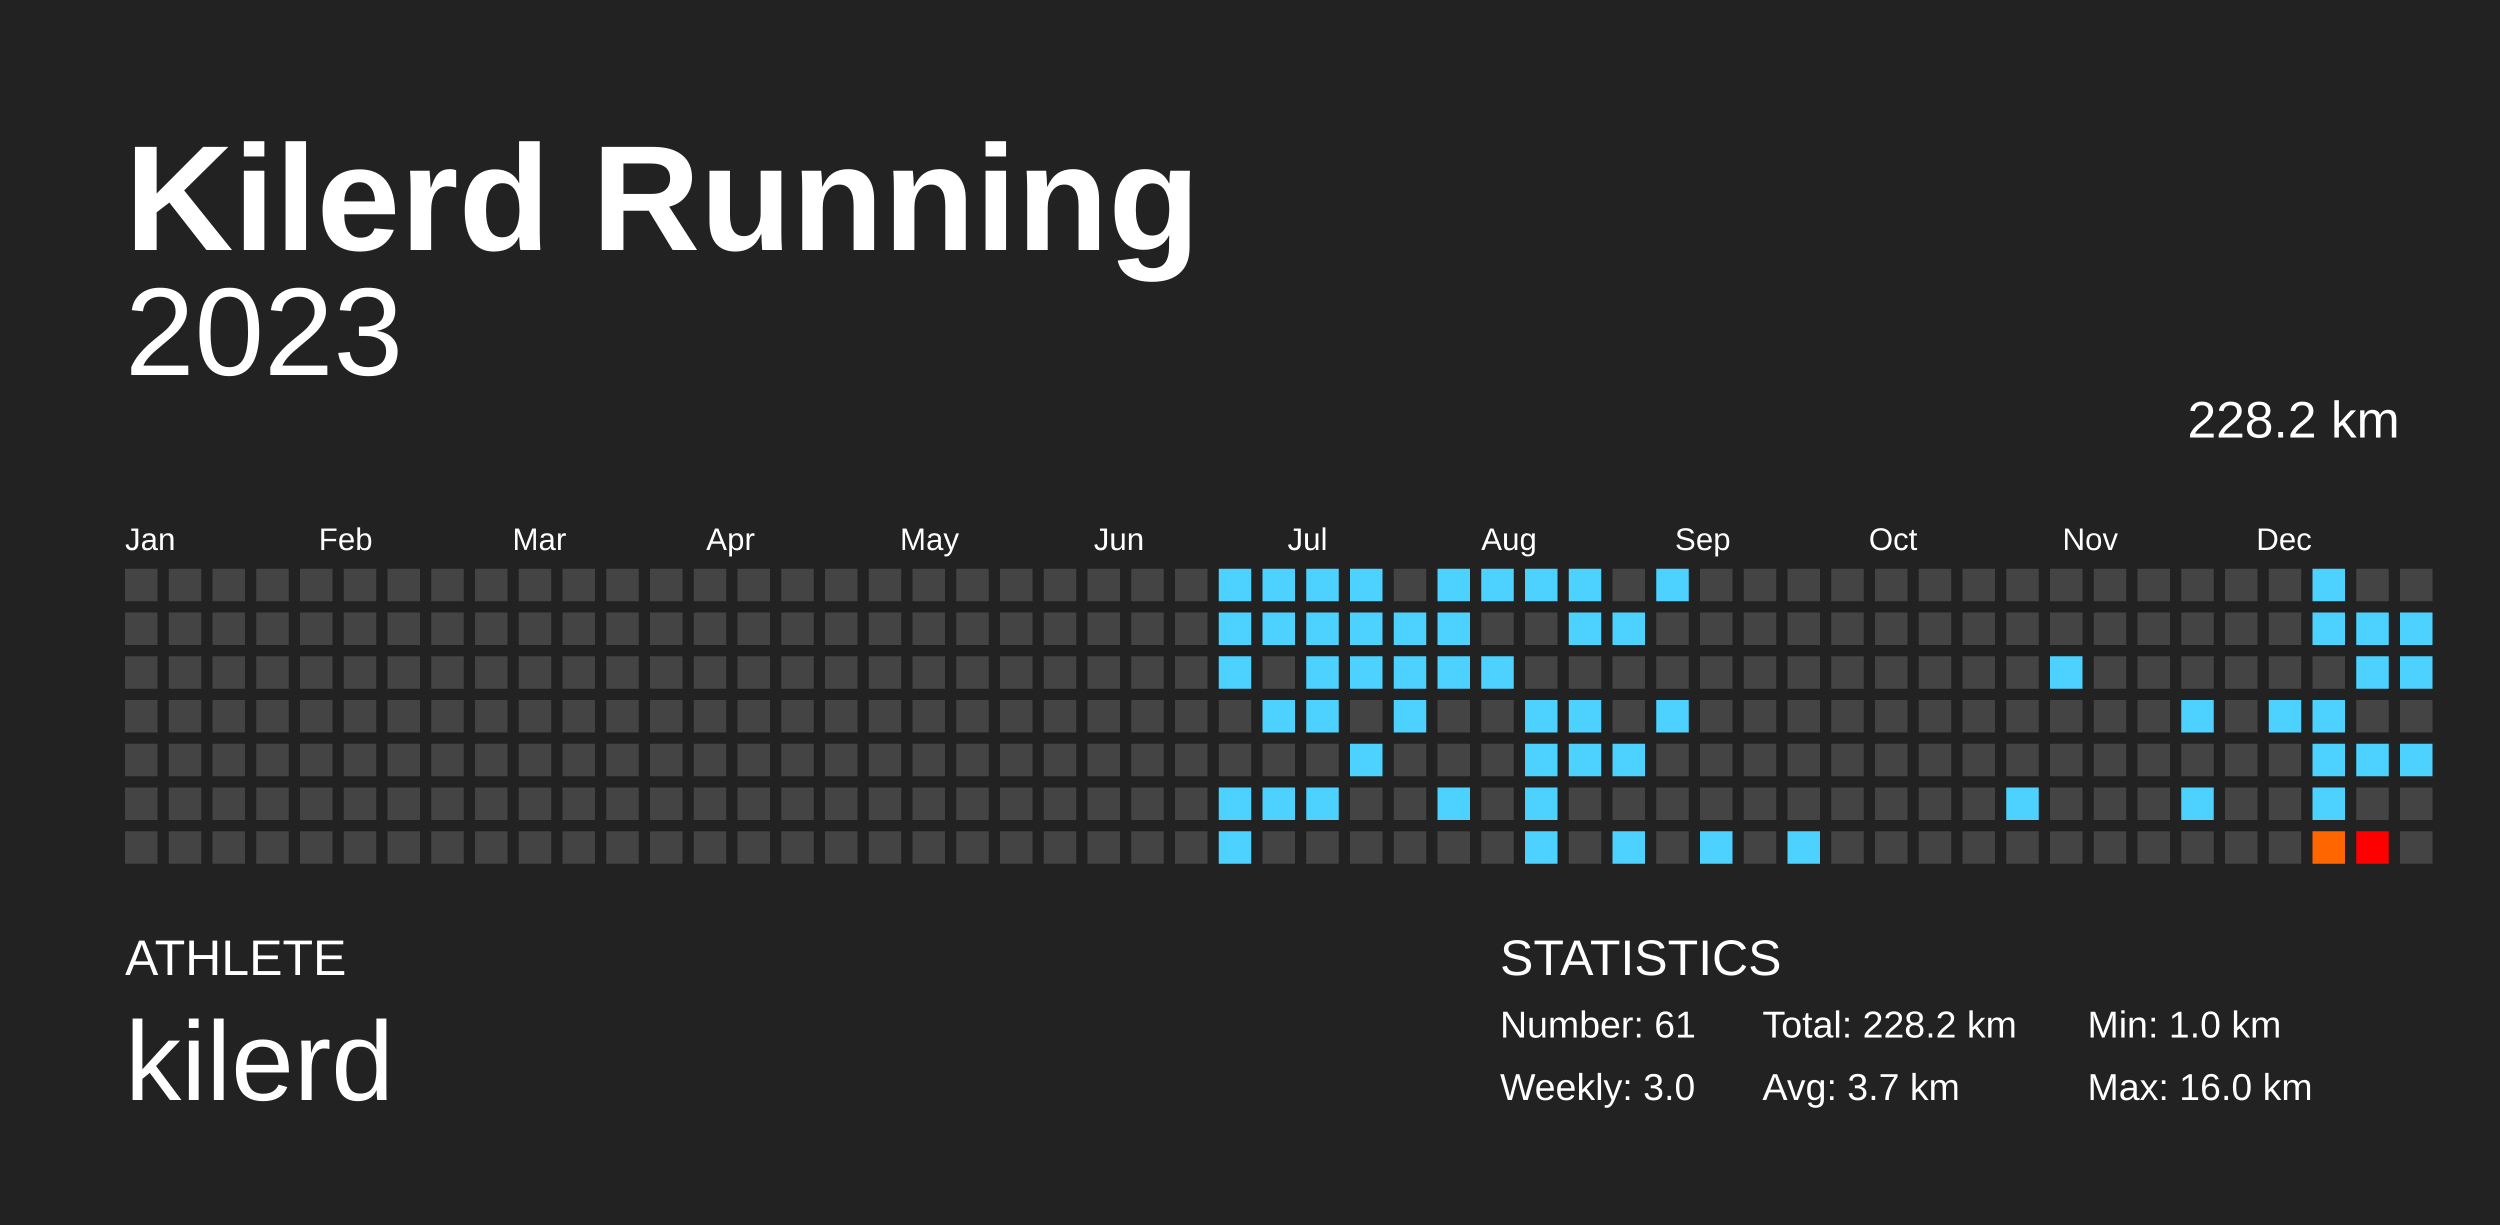
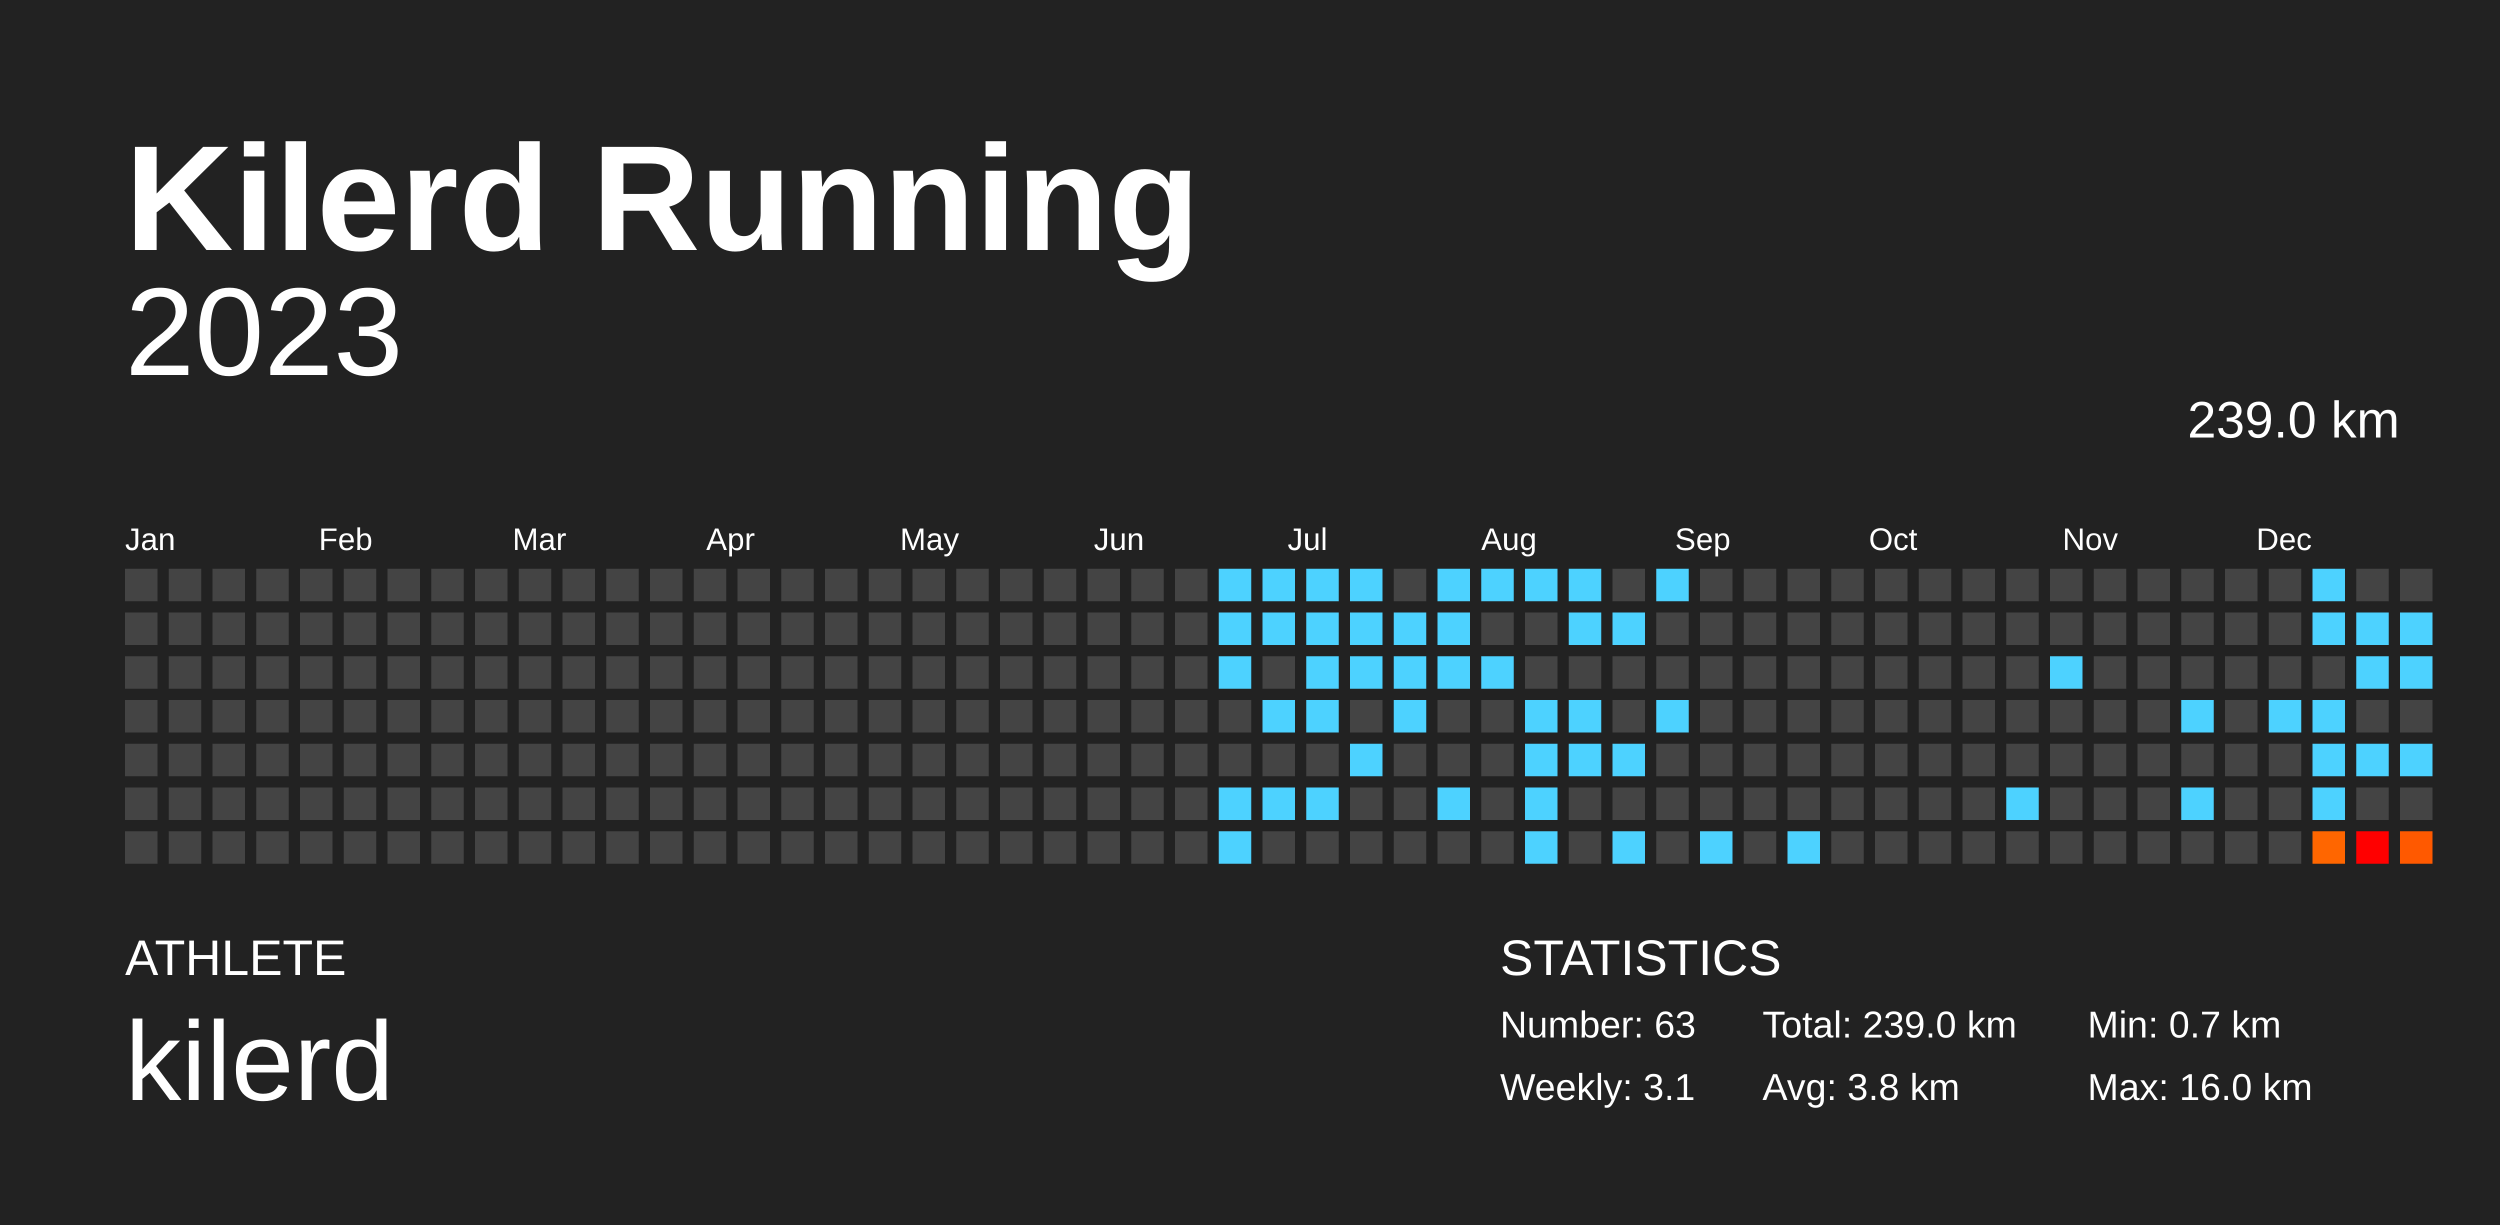
<svg xmlns="http://www.w3.org/2000/svg" baseProfile="full" height="98mm" version="1.1" viewBox="0,0,200,98" width="200mm">
  <defs />
  <rect fill="#222222" height="98" width="200" x="0" y="0" />
  <text fill="#FFFFFF" style="font-size:12px; font-family:Arial; font-weight:bold;" x="10" y="20">Kilerd Running</text>
  <text fill="#FFFFFF" style="font-size:4px; font-family:Arial" x="10" y="78">ATHLETE</text>
  <text fill="#FFFFFF" style="font-size:9px; font-family:Arial" x="10" y="88">kilerd</text>
  <text fill="#FFFFFF" style="font-size:4px; font-family:Arial" x="120" y="78">STATISTICS</text>
-   <text fill="#FFFFFF" style="font-size:3px; font-family:Arial" x="120" y="83">Number: 61</text>
-   <text fill="#FFFFFF" style="font-size:3px; font-family:Arial" x="120" y="88">Weekly: 3.0</text>
-   <text fill="#FFFFFF" style="font-size:3px; font-family:Arial" x="141" y="83">Total: 228.2 km</text>
-   <text fill="#FFFFFF" style="font-size:3px; font-family:Arial" x="141" y="88">Avg: 3.7 km</text>
-   <text fill="#FFFFFF" style="font-size:3px; font-family:Arial" x="167" y="83">Min: 1.0 km</text>
+   <text fill="#FFFFFF" style="font-size:3px; font-family:Arial" x="120" y="83">Number: 63</text>
+   <text fill="#FFFFFF" style="font-size:3px; font-family:Arial" x="120" y="88">Weekly: 3.1</text>
+   <text fill="#FFFFFF" style="font-size:3px; font-family:Arial" x="141" y="83">Total: 239.0 km</text>
+   <text fill="#FFFFFF" style="font-size:3px; font-family:Arial" x="141" y="88">Avg: 3.8 km</text>
+   <text fill="#FFFFFF" style="font-size:3px; font-family:Arial" x="167" y="83">Min: 0.7 km</text>
  <text fill="#FFFFFF" style="font-size:3px; font-family:Arial" x="167" y="88">Max: 16.0 km</text>
  <text alignment-baseline="hanging" fill="#FFFFFF" style="font-size:10.0px; font-family:Arial;" x="10" y="30">2023</text>
-   <text alignment-baseline="hanging" fill="#FFFFFF" style="font-size:4.125px; font-family:Arial;" x="175" y="35">228.2 km</text>
+   <text alignment-baseline="hanging" fill="#FFFFFF" style="font-size:4.125px; font-family:Arial;" x="175" y="35">239.0 km</text>
  <text fill="#FFFFFF" style="font-size:2.5px; font-family:Arial" x="10.0" y="44">Jan</text>
  <text fill="#FFFFFF" style="font-size:2.5px; font-family:Arial" x="25.5" y="44">Feb</text>
  <text fill="#FFFFFF" style="font-size:2.5px; font-family:Arial" x="41.0" y="44">Mar</text>
  <text fill="#FFFFFF" style="font-size:2.5px; font-family:Arial" x="56.5" y="44">Apr</text>
  <text fill="#FFFFFF" style="font-size:2.5px; font-family:Arial" x="72.0" y="44">May</text>
  <text fill="#FFFFFF" style="font-size:2.5px; font-family:Arial" x="87.5" y="44">Jun</text>
  <text fill="#FFFFFF" style="font-size:2.5px; font-family:Arial" x="103.0" y="44">Jul</text>
  <text fill="#FFFFFF" style="font-size:2.5px; font-family:Arial" x="118.5" y="44">Aug</text>
  <text fill="#FFFFFF" style="font-size:2.5px; font-family:Arial" x="134.0" y="44">Sep</text>
  <text fill="#FFFFFF" style="font-size:2.5px; font-family:Arial" x="149.5" y="44">Oct</text>
  <text fill="#FFFFFF" style="font-size:2.5px; font-family:Arial" x="165.0" y="44">Nov</text>
  <text fill="#FFFFFF" style="font-size:2.5px; font-family:Arial" x="180.5" y="44">Dec</text>
  <rect fill="#444444" height="2.6" width="2.6" x="10.0" y="45.5" />
  <rect fill="#444444" height="2.6" width="2.6" x="10.0" y="49.0" />
  <rect fill="#444444" height="2.6" width="2.6" x="10.0" y="52.5" />
  <rect fill="#444444" height="2.6" width="2.6" x="10.0" y="56.0" />
  <rect fill="#444444" height="2.6" width="2.6" x="10.0" y="59.5" />
  <rect fill="#444444" height="2.6" width="2.6" x="10.0" y="63.0" />
  <rect fill="#444444" height="2.6" width="2.6" x="10.0" y="66.5" />
  <rect fill="#444444" height="2.6" width="2.6" x="13.5" y="45.5" />
  <rect fill="#444444" height="2.6" width="2.6" x="13.5" y="49.0" />
  <rect fill="#444444" height="2.6" width="2.6" x="13.5" y="52.5" />
  <rect fill="#444444" height="2.6" width="2.6" x="13.5" y="56.0" />
  <rect fill="#444444" height="2.6" width="2.6" x="13.5" y="59.5" />
  <rect fill="#444444" height="2.6" width="2.6" x="13.5" y="63.0" />
  <rect fill="#444444" height="2.6" width="2.6" x="13.5" y="66.5" />
  <rect fill="#444444" height="2.6" width="2.6" x="17.0" y="45.5" />
  <rect fill="#444444" height="2.6" width="2.6" x="17.0" y="49.0" />
  <rect fill="#444444" height="2.6" width="2.6" x="17.0" y="52.5" />
  <rect fill="#444444" height="2.6" width="2.6" x="17.0" y="56.0" />
  <rect fill="#444444" height="2.6" width="2.6" x="17.0" y="59.5" />
  <rect fill="#444444" height="2.6" width="2.6" x="17.0" y="63.0" />
  <rect fill="#444444" height="2.6" width="2.6" x="17.0" y="66.5" />
  <rect fill="#444444" height="2.6" width="2.6" x="20.5" y="45.5" />
  <rect fill="#444444" height="2.6" width="2.6" x="20.5" y="49.0" />
  <rect fill="#444444" height="2.6" width="2.6" x="20.5" y="52.5" />
  <rect fill="#444444" height="2.6" width="2.6" x="20.5" y="56.0" />
  <rect fill="#444444" height="2.6" width="2.6" x="20.5" y="59.5" />
  <rect fill="#444444" height="2.6" width="2.6" x="20.5" y="63.0" />
  <rect fill="#444444" height="2.6" width="2.6" x="20.5" y="66.5" />
  <rect fill="#444444" height="2.6" width="2.6" x="24.0" y="45.5" />
  <rect fill="#444444" height="2.6" width="2.6" x="24.0" y="49.0" />
  <rect fill="#444444" height="2.6" width="2.6" x="24.0" y="52.5" />
  <rect fill="#444444" height="2.6" width="2.6" x="24.0" y="56.0" />
  <rect fill="#444444" height="2.6" width="2.6" x="24.0" y="59.5" />
  <rect fill="#444444" height="2.6" width="2.6" x="24.0" y="63.0" />
  <rect fill="#444444" height="2.6" width="2.6" x="24.0" y="66.5" />
  <rect fill="#444444" height="2.6" width="2.6" x="27.5" y="45.5" />
  <rect fill="#444444" height="2.6" width="2.6" x="27.5" y="49.0" />
  <rect fill="#444444" height="2.6" width="2.6" x="27.5" y="52.5" />
  <rect fill="#444444" height="2.6" width="2.6" x="27.5" y="56.0" />
  <rect fill="#444444" height="2.6" width="2.6" x="27.5" y="59.5" />
  <rect fill="#444444" height="2.6" width="2.6" x="27.5" y="63.0" />
  <rect fill="#444444" height="2.6" width="2.6" x="27.5" y="66.5" />
  <rect fill="#444444" height="2.6" width="2.6" x="31.0" y="45.5" />
  <rect fill="#444444" height="2.6" width="2.6" x="31.0" y="49.0" />
  <rect fill="#444444" height="2.6" width="2.6" x="31.0" y="52.5" />
  <rect fill="#444444" height="2.6" width="2.6" x="31.0" y="56.0" />
  <rect fill="#444444" height="2.6" width="2.6" x="31.0" y="59.5" />
  <rect fill="#444444" height="2.6" width="2.6" x="31.0" y="63.0" />
  <rect fill="#444444" height="2.6" width="2.6" x="31.0" y="66.5" />
  <rect fill="#444444" height="2.6" width="2.6" x="34.5" y="45.5" />
  <rect fill="#444444" height="2.6" width="2.6" x="34.5" y="49.0" />
  <rect fill="#444444" height="2.6" width="2.6" x="34.5" y="52.5" />
  <rect fill="#444444" height="2.6" width="2.6" x="34.5" y="56.0" />
  <rect fill="#444444" height="2.6" width="2.6" x="34.5" y="59.5" />
  <rect fill="#444444" height="2.6" width="2.6" x="34.5" y="63.0" />
  <rect fill="#444444" height="2.6" width="2.6" x="34.5" y="66.5" />
  <rect fill="#444444" height="2.6" width="2.6" x="38.0" y="45.5" />
  <rect fill="#444444" height="2.6" width="2.6" x="38.0" y="49.0" />
  <rect fill="#444444" height="2.6" width="2.6" x="38.0" y="52.5" />
  <rect fill="#444444" height="2.6" width="2.6" x="38.0" y="56.0" />
  <rect fill="#444444" height="2.6" width="2.6" x="38.0" y="59.5" />
  <rect fill="#444444" height="2.6" width="2.6" x="38.0" y="63.0" />
  <rect fill="#444444" height="2.6" width="2.6" x="38.0" y="66.5" />
  <rect fill="#444444" height="2.6" width="2.6" x="41.5" y="45.5" />
  <rect fill="#444444" height="2.6" width="2.6" x="41.5" y="49.0" />
  <rect fill="#444444" height="2.6" width="2.6" x="41.5" y="52.5" />
  <rect fill="#444444" height="2.6" width="2.6" x="41.5" y="56.0" />
  <rect fill="#444444" height="2.6" width="2.6" x="41.5" y="59.5" />
  <rect fill="#444444" height="2.6" width="2.6" x="41.5" y="63.0" />
  <rect fill="#444444" height="2.6" width="2.6" x="41.5" y="66.5" />
  <rect fill="#444444" height="2.6" width="2.6" x="45.0" y="45.5" />
  <rect fill="#444444" height="2.6" width="2.6" x="45.0" y="49.0" />
  <rect fill="#444444" height="2.6" width="2.6" x="45.0" y="52.5" />
  <rect fill="#444444" height="2.6" width="2.6" x="45.0" y="56.0" />
  <rect fill="#444444" height="2.6" width="2.6" x="45.0" y="59.5" />
  <rect fill="#444444" height="2.6" width="2.6" x="45.0" y="63.0" />
  <rect fill="#444444" height="2.6" width="2.6" x="45.0" y="66.5" />
  <rect fill="#444444" height="2.6" width="2.6" x="48.5" y="45.5" />
  <rect fill="#444444" height="2.6" width="2.6" x="48.5" y="49.0" />
  <rect fill="#444444" height="2.6" width="2.6" x="48.5" y="52.5" />
  <rect fill="#444444" height="2.6" width="2.6" x="48.5" y="56.0" />
  <rect fill="#444444" height="2.6" width="2.6" x="48.5" y="59.5" />
  <rect fill="#444444" height="2.6" width="2.6" x="48.5" y="63.0" />
  <rect fill="#444444" height="2.6" width="2.6" x="48.5" y="66.5" />
  <rect fill="#444444" height="2.6" width="2.6" x="52.0" y="45.5" />
  <rect fill="#444444" height="2.6" width="2.6" x="52.0" y="49.0" />
  <rect fill="#444444" height="2.6" width="2.6" x="52.0" y="52.5" />
  <rect fill="#444444" height="2.6" width="2.6" x="52.0" y="56.0" />
  <rect fill="#444444" height="2.6" width="2.6" x="52.0" y="59.5" />
  <rect fill="#444444" height="2.6" width="2.6" x="52.0" y="63.0" />
  <rect fill="#444444" height="2.6" width="2.6" x="52.0" y="66.5" />
  <rect fill="#444444" height="2.6" width="2.6" x="55.5" y="45.5" />
  <rect fill="#444444" height="2.6" width="2.6" x="55.5" y="49.0" />
  <rect fill="#444444" height="2.6" width="2.6" x="55.5" y="52.5" />
  <rect fill="#444444" height="2.6" width="2.6" x="55.5" y="56.0" />
  <rect fill="#444444" height="2.6" width="2.6" x="55.5" y="59.5" />
  <rect fill="#444444" height="2.6" width="2.6" x="55.5" y="63.0" />
  <rect fill="#444444" height="2.6" width="2.6" x="55.5" y="66.5" />
  <rect fill="#444444" height="2.6" width="2.6" x="59.0" y="45.5" />
  <rect fill="#444444" height="2.6" width="2.6" x="59.0" y="49.0" />
  <rect fill="#444444" height="2.6" width="2.6" x="59.0" y="52.5" />
  <rect fill="#444444" height="2.6" width="2.6" x="59.0" y="56.0" />
  <rect fill="#444444" height="2.6" width="2.6" x="59.0" y="59.5" />
  <rect fill="#444444" height="2.6" width="2.6" x="59.0" y="63.0" />
  <rect fill="#444444" height="2.6" width="2.6" x="59.0" y="66.5" />
  <rect fill="#444444" height="2.6" width="2.6" x="62.5" y="45.5" />
  <rect fill="#444444" height="2.6" width="2.6" x="62.5" y="49.0" />
  <rect fill="#444444" height="2.6" width="2.6" x="62.5" y="52.5" />
  <rect fill="#444444" height="2.6" width="2.6" x="62.5" y="56.0" />
  <rect fill="#444444" height="2.6" width="2.6" x="62.5" y="59.5" />
  <rect fill="#444444" height="2.6" width="2.6" x="62.5" y="63.0" />
  <rect fill="#444444" height="2.6" width="2.6" x="62.5" y="66.5" />
  <rect fill="#444444" height="2.6" width="2.6" x="66.0" y="45.5" />
  <rect fill="#444444" height="2.6" width="2.6" x="66.0" y="49.0" />
  <rect fill="#444444" height="2.6" width="2.6" x="66.0" y="52.5" />
  <rect fill="#444444" height="2.6" width="2.6" x="66.0" y="56.0" />
  <rect fill="#444444" height="2.6" width="2.6" x="66.0" y="59.5" />
  <rect fill="#444444" height="2.6" width="2.6" x="66.0" y="63.0" />
  <rect fill="#444444" height="2.6" width="2.6" x="66.0" y="66.5" />
  <rect fill="#444444" height="2.6" width="2.6" x="69.5" y="45.5" />
  <rect fill="#444444" height="2.6" width="2.6" x="69.5" y="49.0" />
  <rect fill="#444444" height="2.6" width="2.6" x="69.5" y="52.5" />
  <rect fill="#444444" height="2.6" width="2.6" x="69.5" y="56.0" />
  <rect fill="#444444" height="2.6" width="2.6" x="69.5" y="59.5" />
  <rect fill="#444444" height="2.6" width="2.6" x="69.5" y="63.0" />
  <rect fill="#444444" height="2.6" width="2.6" x="69.5" y="66.5" />
  <rect fill="#444444" height="2.6" width="2.6" x="73.0" y="45.5" />
  <rect fill="#444444" height="2.6" width="2.6" x="73.0" y="49.0" />
  <rect fill="#444444" height="2.6" width="2.6" x="73.0" y="52.5" />
  <rect fill="#444444" height="2.6" width="2.6" x="73.0" y="56.0" />
  <rect fill="#444444" height="2.6" width="2.6" x="73.0" y="59.5" />
  <rect fill="#444444" height="2.6" width="2.6" x="73.0" y="63.0" />
  <rect fill="#444444" height="2.6" width="2.6" x="73.0" y="66.5" />
  <rect fill="#444444" height="2.6" width="2.6" x="76.5" y="45.5" />
  <rect fill="#444444" height="2.6" width="2.6" x="76.5" y="49.0" />
  <rect fill="#444444" height="2.6" width="2.6" x="76.5" y="52.5" />
  <rect fill="#444444" height="2.6" width="2.6" x="76.5" y="56.0" />
  <rect fill="#444444" height="2.6" width="2.6" x="76.5" y="59.5" />
  <rect fill="#444444" height="2.6" width="2.6" x="76.5" y="63.0" />
  <rect fill="#444444" height="2.6" width="2.6" x="76.5" y="66.5" />
  <rect fill="#444444" height="2.6" width="2.6" x="80.0" y="45.5" />
  <rect fill="#444444" height="2.6" width="2.6" x="80.0" y="49.0" />
  <rect fill="#444444" height="2.6" width="2.6" x="80.0" y="52.5" />
  <rect fill="#444444" height="2.6" width="2.6" x="80.0" y="56.0" />
  <rect fill="#444444" height="2.6" width="2.6" x="80.0" y="59.5" />
  <rect fill="#444444" height="2.6" width="2.6" x="80.0" y="63.0" />
  <rect fill="#444444" height="2.6" width="2.6" x="80.0" y="66.5" />
  <rect fill="#444444" height="2.6" width="2.6" x="83.5" y="45.5" />
  <rect fill="#444444" height="2.6" width="2.6" x="83.5" y="49.0" />
  <rect fill="#444444" height="2.6" width="2.6" x="83.5" y="52.5" />
  <rect fill="#444444" height="2.6" width="2.6" x="83.5" y="56.0" />
  <rect fill="#444444" height="2.6" width="2.6" x="83.5" y="59.5" />
  <rect fill="#444444" height="2.6" width="2.6" x="83.5" y="63.0" />
  <rect fill="#444444" height="2.6" width="2.6" x="83.5" y="66.5" />
  <rect fill="#444444" height="2.6" width="2.6" x="87.0" y="45.5" />
  <rect fill="#444444" height="2.6" width="2.6" x="87.0" y="49.0" />
  <rect fill="#444444" height="2.6" width="2.6" x="87.0" y="52.5" />
  <rect fill="#444444" height="2.6" width="2.6" x="87.0" y="56.0" />
  <rect fill="#444444" height="2.6" width="2.6" x="87.0" y="59.5" />
  <rect fill="#444444" height="2.6" width="2.6" x="87.0" y="63.0" />
  <rect fill="#444444" height="2.6" width="2.6" x="87.0" y="66.5" />
  <rect fill="#444444" height="2.6" width="2.6" x="90.5" y="45.5" />
  <rect fill="#444444" height="2.6" width="2.6" x="90.5" y="49.0" />
  <rect fill="#444444" height="2.6" width="2.6" x="90.5" y="52.5" />
  <rect fill="#444444" height="2.6" width="2.6" x="90.5" y="56.0" />
  <rect fill="#444444" height="2.6" width="2.6" x="90.5" y="59.5" />
  <rect fill="#444444" height="2.6" width="2.6" x="90.5" y="63.0" />
  <rect fill="#444444" height="2.6" width="2.6" x="90.5" y="66.5" />
  <rect fill="#444444" height="2.6" width="2.6" x="94.0" y="45.5" />
  <rect fill="#444444" height="2.6" width="2.6" x="94.0" y="49.0" />
  <rect fill="#444444" height="2.6" width="2.6" x="94.0" y="52.5" />
  <rect fill="#444444" height="2.6" width="2.6" x="94.0" y="56.0" />
  <rect fill="#444444" height="2.6" width="2.6" x="94.0" y="59.5" />
  <rect fill="#444444" height="2.6" width="2.6" x="94.0" y="63.0" />
  <rect fill="#444444" height="2.6" width="2.6" x="94.0" y="66.5" />
  <rect fill="#4dd2ff" height="2.6" width="2.6" x="97.5" y="45.5" />
  <rect fill="#4dd2ff" height="2.6" width="2.6" x="97.5" y="49.0" />
  <rect fill="#4dd2ff" height="2.6" width="2.6" x="97.5" y="52.5" />
  <rect fill="#444444" height="2.6" width="2.6" x="97.5" y="56.0" />
  <rect fill="#444444" height="2.6" width="2.6" x="97.5" y="59.5" />
  <rect fill="#4dd2ff" height="2.6" width="2.6" x="97.5" y="63.0" />
  <rect fill="#4dd2ff" height="2.6" width="2.6" x="97.5" y="66.5" />
  <rect fill="#4dd2ff" height="2.6" width="2.6" x="101.0" y="45.5" />
  <rect fill="#4dd2ff" height="2.6" width="2.6" x="101.0" y="49.0" />
  <rect fill="#444444" height="2.6" width="2.6" x="101.0" y="52.5" />
  <rect fill="#4dd2ff" height="2.6" width="2.6" x="101.0" y="56.0" />
  <rect fill="#444444" height="2.6" width="2.6" x="101.0" y="59.5" />
  <rect fill="#4dd2ff" height="2.6" width="2.6" x="101.0" y="63.0" />
  <rect fill="#444444" height="2.6" width="2.6" x="101.0" y="66.5" />
  <rect fill="#4dd2ff" height="2.6" width="2.6" x="104.5" y="45.5" />
  <rect fill="#4dd2ff" height="2.6" width="2.6" x="104.5" y="49.0" />
  <rect fill="#4dd2ff" height="2.6" width="2.6" x="104.5" y="52.5" />
  <rect fill="#4dd2ff" height="2.6" width="2.6" x="104.5" y="56.0" />
  <rect fill="#444444" height="2.6" width="2.6" x="104.5" y="59.5" />
  <rect fill="#4dd2ff" height="2.6" width="2.6" x="104.5" y="63.0" />
  <rect fill="#444444" height="2.6" width="2.6" x="104.5" y="66.5" />
  <rect fill="#4dd2ff" height="2.6" width="2.6" x="108.0" y="45.5" />
  <rect fill="#4dd2ff" height="2.6" width="2.6" x="108.0" y="49.0" />
  <rect fill="#4dd2ff" height="2.6" width="2.6" x="108.0" y="52.5" />
  <rect fill="#444444" height="2.6" width="2.6" x="108.0" y="56.0" />
  <rect fill="#4dd2ff" height="2.6" width="2.6" x="108.0" y="59.5" />
  <rect fill="#444444" height="2.6" width="2.6" x="108.0" y="63.0" />
  <rect fill="#444444" height="2.6" width="2.6" x="108.0" y="66.5" />
  <rect fill="#444444" height="2.6" width="2.6" x="111.5" y="45.5" />
  <rect fill="#4dd2ff" height="2.6" width="2.6" x="111.5" y="49.0" />
  <rect fill="#4dd2ff" height="2.6" width="2.6" x="111.5" y="52.5" />
  <rect fill="#4dd2ff" height="2.6" width="2.6" x="111.5" y="56.0" />
  <rect fill="#444444" height="2.6" width="2.6" x="111.5" y="59.5" />
  <rect fill="#444444" height="2.6" width="2.6" x="111.5" y="63.0" />
  <rect fill="#444444" height="2.6" width="2.6" x="111.5" y="66.5" />
  <rect fill="#4dd2ff" height="2.6" width="2.6" x="115.0" y="45.5" />
  <rect fill="#4dd2ff" height="2.6" width="2.6" x="115.0" y="49.0" />
  <rect fill="#4dd2ff" height="2.6" width="2.6" x="115.0" y="52.5" />
  <rect fill="#444444" height="2.6" width="2.6" x="115.0" y="56.0" />
  <rect fill="#444444" height="2.6" width="2.6" x="115.0" y="59.5" />
  <rect fill="#4dd2ff" height="2.6" width="2.6" x="115.0" y="63.0" />
  <rect fill="#444444" height="2.6" width="2.6" x="115.0" y="66.5" />
  <rect fill="#4dd2ff" height="2.6" width="2.6" x="118.5" y="45.5" />
  <rect fill="#444444" height="2.6" width="2.6" x="118.5" y="49.0" />
  <rect fill="#4dd2ff" height="2.6" width="2.6" x="118.5" y="52.5" />
  <rect fill="#444444" height="2.6" width="2.6" x="118.5" y="56.0" />
  <rect fill="#444444" height="2.6" width="2.6" x="118.5" y="59.5" />
  <rect fill="#444444" height="2.6" width="2.6" x="118.5" y="63.0" />
  <rect fill="#444444" height="2.6" width="2.6" x="118.5" y="66.5" />
  <rect fill="#4dd2ff" height="2.6" width="2.6" x="122.0" y="45.5" />
  <rect fill="#444444" height="2.6" width="2.6" x="122.0" y="49.0" />
  <rect fill="#444444" height="2.6" width="2.6" x="122.0" y="52.5" />
  <rect fill="#4dd2ff" height="2.6" width="2.6" x="122.0" y="56.0" />
  <rect fill="#4dd2ff" height="2.6" width="2.6" x="122.0" y="59.5" />
  <rect fill="#4dd2ff" height="2.6" width="2.6" x="122.0" y="63.0" />
  <rect fill="#4dd2ff" height="2.6" width="2.6" x="122.0" y="66.5" />
  <rect fill="#4dd2ff" height="2.6" width="2.6" x="125.5" y="45.5" />
  <rect fill="#4dd2ff" height="2.6" width="2.6" x="125.5" y="49.0" />
  <rect fill="#444444" height="2.6" width="2.6" x="125.5" y="52.5" />
  <rect fill="#4dd2ff" height="2.6" width="2.6" x="125.5" y="56.0" />
  <rect fill="#4dd2ff" height="2.6" width="2.6" x="125.5" y="59.5" />
  <rect fill="#444444" height="2.6" width="2.6" x="125.5" y="63.0" />
  <rect fill="#444444" height="2.6" width="2.6" x="125.5" y="66.5" />
  <rect fill="#444444" height="2.6" width="2.6" x="129.0" y="45.5" />
  <rect fill="#4dd2ff" height="2.6" width="2.6" x="129.0" y="49.0" />
  <rect fill="#444444" height="2.6" width="2.6" x="129.0" y="52.5" />
  <rect fill="#444444" height="2.6" width="2.6" x="129.0" y="56.0" />
  <rect fill="#4dd2ff" height="2.6" width="2.6" x="129.0" y="59.5" />
  <rect fill="#444444" height="2.6" width="2.6" x="129.0" y="63.0" />
  <rect fill="#4dd2ff" height="2.6" width="2.6" x="129.0" y="66.5" />
  <rect fill="#4dd2ff" height="2.6" width="2.6" x="132.5" y="45.5" />
  <rect fill="#444444" height="2.6" width="2.6" x="132.5" y="49.0" />
  <rect fill="#444444" height="2.6" width="2.6" x="132.5" y="52.5" />
  <rect fill="#4dd2ff" height="2.6" width="2.6" x="132.5" y="56.0" />
  <rect fill="#444444" height="2.6" width="2.6" x="132.5" y="59.5" />
  <rect fill="#444444" height="2.6" width="2.6" x="132.5" y="63.0" />
  <rect fill="#444444" height="2.6" width="2.6" x="132.5" y="66.5" />
  <rect fill="#444444" height="2.6" width="2.6" x="136.0" y="45.5" />
  <rect fill="#444444" height="2.6" width="2.6" x="136.0" y="49.0" />
  <rect fill="#444444" height="2.6" width="2.6" x="136.0" y="52.5" />
  <rect fill="#444444" height="2.6" width="2.6" x="136.0" y="56.0" />
  <rect fill="#444444" height="2.6" width="2.6" x="136.0" y="59.5" />
  <rect fill="#444444" height="2.6" width="2.6" x="136.0" y="63.0" />
  <rect fill="#4dd2ff" height="2.6" width="2.6" x="136.0" y="66.5" />
  <rect fill="#444444" height="2.6" width="2.6" x="139.5" y="45.5" />
  <rect fill="#444444" height="2.6" width="2.6" x="139.5" y="49.0" />
  <rect fill="#444444" height="2.6" width="2.6" x="139.5" y="52.5" />
  <rect fill="#444444" height="2.6" width="2.6" x="139.5" y="56.0" />
  <rect fill="#444444" height="2.6" width="2.6" x="139.5" y="59.5" />
  <rect fill="#444444" height="2.6" width="2.6" x="139.5" y="63.0" />
  <rect fill="#444444" height="2.6" width="2.6" x="139.5" y="66.5" />
  <rect fill="#444444" height="2.6" width="2.6" x="143.0" y="45.5" />
  <rect fill="#444444" height="2.6" width="2.6" x="143.0" y="49.0" />
  <rect fill="#444444" height="2.6" width="2.6" x="143.0" y="52.5" />
  <rect fill="#444444" height="2.6" width="2.6" x="143.0" y="56.0" />
  <rect fill="#444444" height="2.6" width="2.6" x="143.0" y="59.5" />
  <rect fill="#444444" height="2.6" width="2.6" x="143.0" y="63.0" />
  <rect fill="#4dd2ff" height="2.6" width="2.6" x="143.0" y="66.5" />
  <rect fill="#444444" height="2.6" width="2.6" x="146.5" y="45.5" />
  <rect fill="#444444" height="2.6" width="2.6" x="146.5" y="49.0" />
  <rect fill="#444444" height="2.6" width="2.6" x="146.5" y="52.5" />
  <rect fill="#444444" height="2.6" width="2.6" x="146.5" y="56.0" />
  <rect fill="#444444" height="2.6" width="2.6" x="146.5" y="59.5" />
  <rect fill="#444444" height="2.6" width="2.6" x="146.5" y="63.0" />
  <rect fill="#444444" height="2.6" width="2.6" x="146.5" y="66.5" />
  <rect fill="#444444" height="2.6" width="2.6" x="150.0" y="45.5" />
  <rect fill="#444444" height="2.6" width="2.6" x="150.0" y="49.0" />
  <rect fill="#444444" height="2.6" width="2.6" x="150.0" y="52.5" />
  <rect fill="#444444" height="2.6" width="2.6" x="150.0" y="56.0" />
  <rect fill="#444444" height="2.6" width="2.6" x="150.0" y="59.5" />
  <rect fill="#444444" height="2.6" width="2.6" x="150.0" y="63.0" />
  <rect fill="#444444" height="2.6" width="2.6" x="150.0" y="66.5" />
  <rect fill="#444444" height="2.6" width="2.6" x="153.5" y="45.5" />
  <rect fill="#444444" height="2.6" width="2.6" x="153.5" y="49.0" />
  <rect fill="#444444" height="2.6" width="2.6" x="153.5" y="52.5" />
  <rect fill="#444444" height="2.6" width="2.6" x="153.5" y="56.0" />
  <rect fill="#444444" height="2.6" width="2.6" x="153.5" y="59.5" />
  <rect fill="#444444" height="2.6" width="2.6" x="153.5" y="63.0" />
  <rect fill="#444444" height="2.6" width="2.6" x="153.5" y="66.5" />
  <rect fill="#444444" height="2.6" width="2.6" x="157.0" y="45.5" />
  <rect fill="#444444" height="2.6" width="2.6" x="157.0" y="49.0" />
  <rect fill="#444444" height="2.6" width="2.6" x="157.0" y="52.5" />
  <rect fill="#444444" height="2.6" width="2.6" x="157.0" y="56.0" />
  <rect fill="#444444" height="2.6" width="2.6" x="157.0" y="59.5" />
  <rect fill="#444444" height="2.6" width="2.6" x="157.0" y="63.0" />
  <rect fill="#444444" height="2.6" width="2.6" x="157.0" y="66.5" />
  <rect fill="#444444" height="2.6" width="2.6" x="160.5" y="45.5" />
  <rect fill="#444444" height="2.6" width="2.6" x="160.5" y="49.0" />
  <rect fill="#444444" height="2.6" width="2.6" x="160.5" y="52.5" />
  <rect fill="#444444" height="2.6" width="2.6" x="160.5" y="56.0" />
  <rect fill="#444444" height="2.6" width="2.6" x="160.5" y="59.5" />
  <rect fill="#4dd2ff" height="2.6" width="2.6" x="160.5" y="63.0" />
  <rect fill="#444444" height="2.6" width="2.6" x="160.5" y="66.5" />
  <rect fill="#444444" height="2.6" width="2.6" x="164.0" y="45.5" />
  <rect fill="#444444" height="2.6" width="2.6" x="164.0" y="49.0" />
  <rect fill="#4dd2ff" height="2.6" width="2.6" x="164.0" y="52.5" />
  <rect fill="#444444" height="2.6" width="2.6" x="164.0" y="56.0" />
  <rect fill="#444444" height="2.6" width="2.6" x="164.0" y="59.5" />
  <rect fill="#444444" height="2.6" width="2.6" x="164.0" y="63.0" />
  <rect fill="#444444" height="2.6" width="2.6" x="164.0" y="66.5" />
  <rect fill="#444444" height="2.6" width="2.6" x="167.5" y="45.5" />
  <rect fill="#444444" height="2.6" width="2.6" x="167.5" y="49.0" />
  <rect fill="#444444" height="2.6" width="2.6" x="167.5" y="52.5" />
  <rect fill="#444444" height="2.6" width="2.6" x="167.5" y="56.0" />
  <rect fill="#444444" height="2.6" width="2.6" x="167.5" y="59.5" />
  <rect fill="#444444" height="2.6" width="2.6" x="167.5" y="63.0" />
  <rect fill="#444444" height="2.6" width="2.6" x="167.5" y="66.5" />
  <rect fill="#444444" height="2.6" width="2.6" x="171.0" y="45.5" />
  <rect fill="#444444" height="2.6" width="2.6" x="171.0" y="49.0" />
  <rect fill="#444444" height="2.6" width="2.6" x="171.0" y="52.5" />
  <rect fill="#444444" height="2.6" width="2.6" x="171.0" y="56.0" />
  <rect fill="#444444" height="2.6" width="2.6" x="171.0" y="59.5" />
  <rect fill="#444444" height="2.6" width="2.6" x="171.0" y="63.0" />
  <rect fill="#444444" height="2.6" width="2.6" x="171.0" y="66.5" />
  <rect fill="#444444" height="2.6" width="2.6" x="174.5" y="45.5" />
  <rect fill="#444444" height="2.6" width="2.6" x="174.5" y="49.0" />
  <rect fill="#444444" height="2.6" width="2.6" x="174.5" y="52.5" />
  <rect fill="#4dd2ff" height="2.6" width="2.6" x="174.5" y="56.0" />
  <rect fill="#444444" height="2.6" width="2.6" x="174.5" y="59.5" />
  <rect fill="#4dd2ff" height="2.6" width="2.6" x="174.5" y="63.0" />
  <rect fill="#444444" height="2.6" width="2.6" x="174.5" y="66.5" />
  <rect fill="#444444" height="2.6" width="2.6" x="178.0" y="45.5" />
  <rect fill="#444444" height="2.6" width="2.6" x="178.0" y="49.0" />
  <rect fill="#444444" height="2.6" width="2.6" x="178.0" y="52.5" />
  <rect fill="#444444" height="2.6" width="2.6" x="178.0" y="56.0" />
  <rect fill="#444444" height="2.6" width="2.6" x="178.0" y="59.5" />
  <rect fill="#444444" height="2.6" width="2.6" x="178.0" y="63.0" />
  <rect fill="#444444" height="2.6" width="2.6" x="178.0" y="66.5" />
  <rect fill="#444444" height="2.6" width="2.6" x="181.5" y="45.5" />
  <rect fill="#444444" height="2.6" width="2.6" x="181.5" y="49.0" />
  <rect fill="#444444" height="2.6" width="2.6" x="181.5" y="52.5" />
  <rect fill="#4dd2ff" height="2.6" width="2.6" x="181.5" y="56.0" />
  <rect fill="#444444" height="2.6" width="2.6" x="181.5" y="59.5" />
  <rect fill="#444444" height="2.6" width="2.6" x="181.5" y="63.0" />
  <rect fill="#444444" height="2.6" width="2.6" x="181.5" y="66.5" />
  <rect fill="#4dd2ff" height="2.6" width="2.6" x="185.0" y="45.5" />
  <rect fill="#4dd2ff" height="2.6" width="2.6" x="185.0" y="49.0" />
  <rect fill="#444444" height="2.6" width="2.6" x="185.0" y="52.5" />
  <rect fill="#4dd2ff" height="2.6" width="2.6" x="185.0" y="56.0" />
  <rect fill="#4dd2ff" height="2.6" width="2.6" x="185.0" y="59.5" />
  <rect fill="#4dd2ff" height="2.6" width="2.6" x="185.0" y="63.0" />
  <rect fill="#ff6600" height="2.6" width="2.6" x="185.0" y="66.5" />
  <rect fill="#444444" height="2.6" width="2.6" x="188.5" y="45.5" />
  <rect fill="#4dd2ff" height="2.6" width="2.6" x="188.5" y="49.0" />
  <rect fill="#4dd2ff" height="2.6" width="2.6" x="188.5" y="52.5" />
  <rect fill="#444444" height="2.6" width="2.6" x="188.5" y="56.0" />
  <rect fill="#4dd2ff" height="2.6" width="2.6" x="188.5" y="59.5" />
  <rect fill="#444444" height="2.6" width="2.6" x="188.5" y="63.0" />
  <rect fill="#ff0000" height="2.6" width="2.6" x="188.5" y="66.5" />
  <rect fill="#444444" height="2.6" width="2.6" x="192.0" y="45.5" />
  <rect fill="#4dd2ff" height="2.6" width="2.6" x="192.0" y="49.0" />
  <rect fill="#4dd2ff" height="2.6" width="2.6" x="192.0" y="52.5" />
  <rect fill="#444444" height="2.6" width="2.6" x="192.0" y="56.0" />
  <rect fill="#4dd2ff" height="2.6" width="2.6" x="192.0" y="59.5" />
  <rect fill="#444444" height="2.6" width="2.6" x="192.0" y="63.0" />
-   <rect fill="#444444" height="2.6" width="2.6" x="192.0" y="66.5" />
+   <rect fill="#ff5900" height="2.6" width="2.6" x="192.0" y="66.5" />
</svg>
